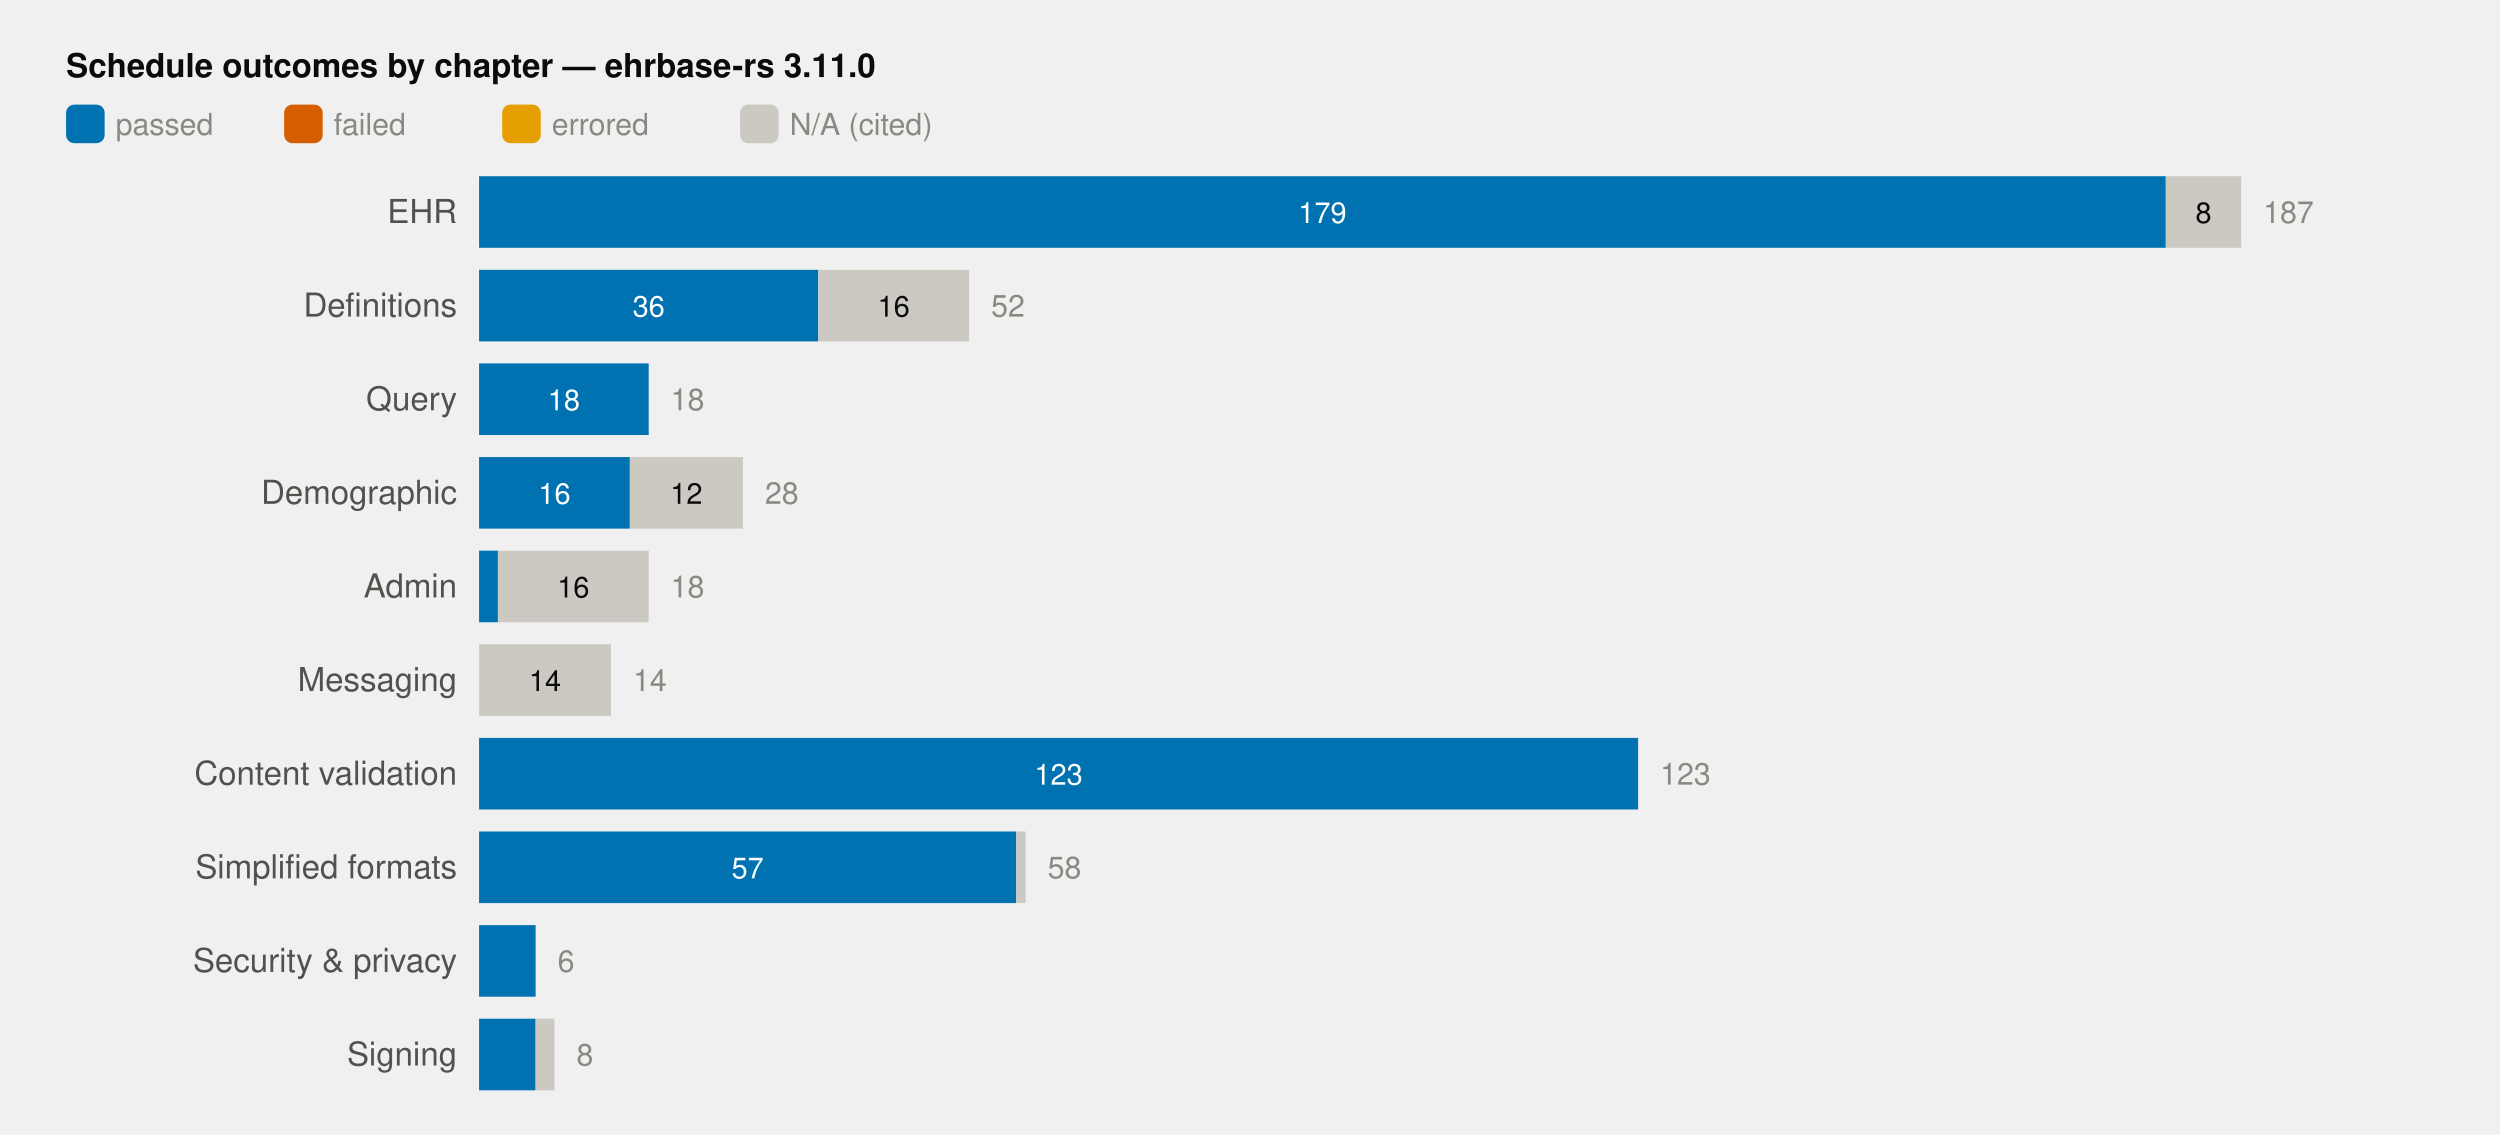
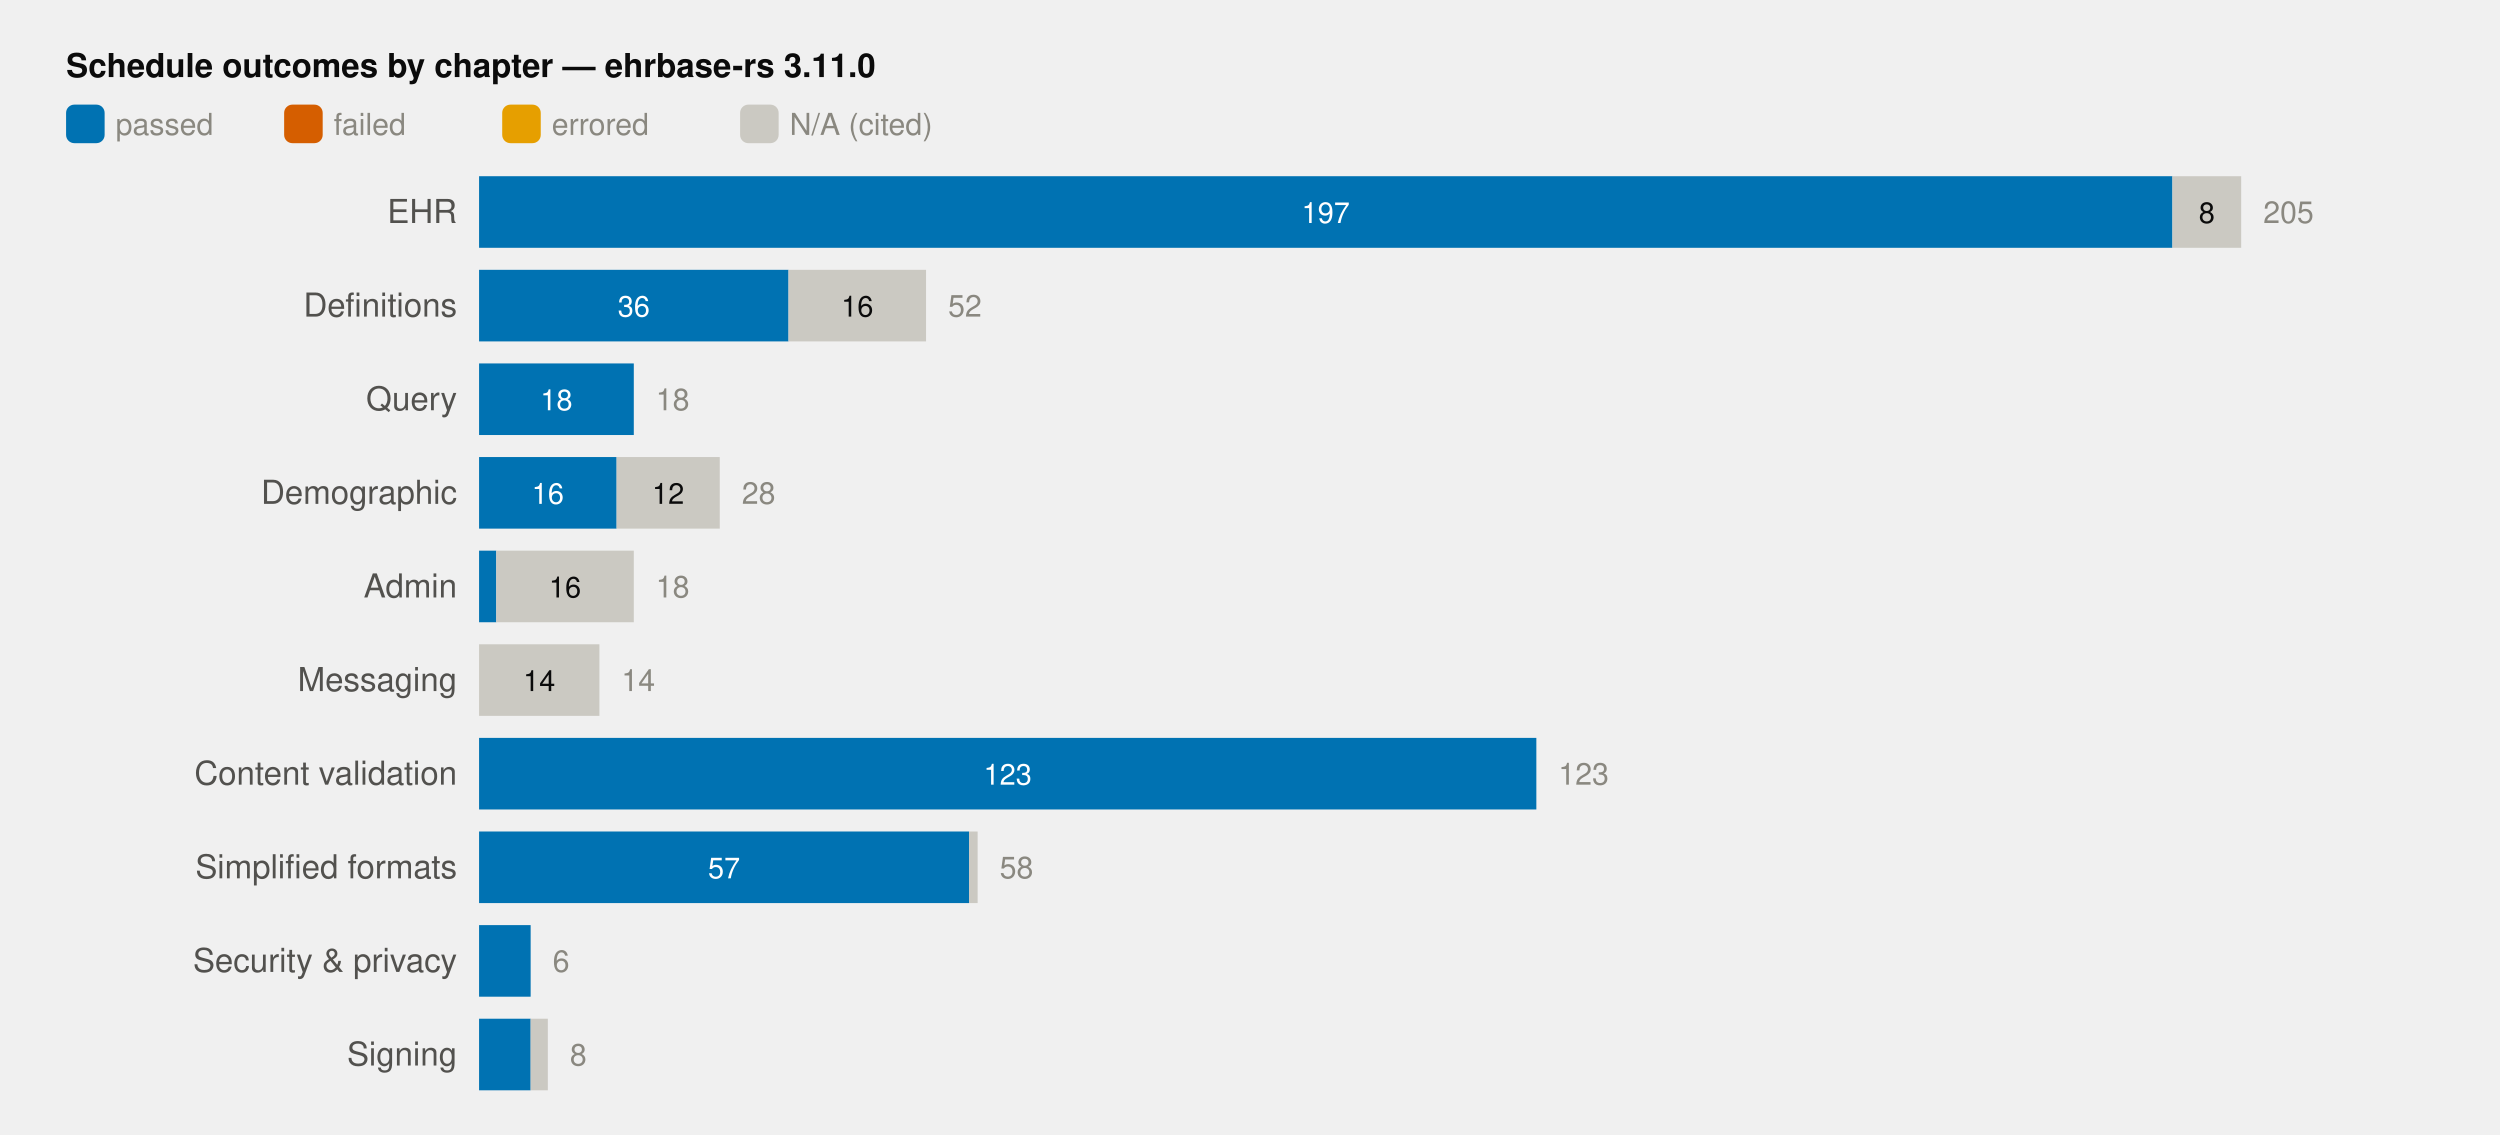
<svg xmlns="http://www.w3.org/2000/svg" viewBox="0 0 908 412" width="908" height="412" role="img">
  <style>
text { fill: #52514e; font: 12px -apple-system, 'Segoe UI', Helvetica, Arial, sans-serif; }
.title { fill: #0b0b0b; font-weight: 600; }
.muted { fill: #8a8880; font-size: 11px; }
.grid { stroke: #e4e2dd; stroke-width: 1; }
.cell-label { fill: #ffffff; font-size: 11px; }
.cell-label-dim { fill: #0b0b0b; font-size: 11px; }
.ev-passed { fill: #0072b2; }
.ev-failed { fill: #d55e00; }
.ev-not-evidenced { fill: #cbc9c2; }
.ev-unrealized { fill: #e8e6e0; }
.ev-no-cases { fill: #f4f2ec; }
.cell-required { stroke: #52514e; stroke-width: 1.2; }
.cell-optional { stroke: #cbc9c2; stroke-width: 1; stroke-dasharray: 3 2; }
.bar-passed { fill: #0072b2; }
.bar-failed { fill: #d55e00; }
.bar-errored { fill: #e69f00; }
.bar-na { fill: #cbc9c2; }
.seg-label { fill: #ffffff; font-size: 10.5px; }
.seg-label-dim { fill: #0b0b0b; font-size: 10.5px; }
@media (prefers-color-scheme: dark) {
text { fill: #c3c2b7; }
.title { fill: #ffffff; }
.muted { fill: #8f8e85; }
.grid { stroke: #3a3a38; }
.cell-label { fill: #ffffff; }
.cell-label-dim { fill: #e8e6e0; }
.ev-passed { fill: #3987e5; }
.ev-failed { fill: #e5484d; }
.ev-not-evidenced { fill: #4a4a47; }
.ev-unrealized { fill: #3a3a38; }
.ev-no-cases { fill: #2e2e2c; }
.cell-required { stroke: #c3c2b7; }
.cell-optional { stroke: #4a4a47; }
.bar-passed { fill: #3987e5; }
.bar-failed { fill: #e5484d; }
.bar-errored { fill: #d9a514; }
.bar-na { fill: #4a4a47; }
.seg-label-dim { fill: #e8e6e0; }
}
</style>
  <text x="24" y="28" class="title">Schedule outcomes by chapter — ehrbase-rs 3.11.0</text>
  <rect x="24" y="38" width="14" height="14" rx="3" class="bar-passed" />
  <text x="42" y="49" class="muted">passed</text>
  <rect x="103.2" y="38" width="14" height="14" rx="3" class="bar-failed" />
  <text x="121.2" y="49" class="muted">failed</text>
  <rect x="182.4" y="38" width="14" height="14" rx="3" class="bar-errored" />
  <text x="200.4" y="49" class="muted">errored</text>
  <rect x="268.8" y="38" width="14" height="14" rx="3" class="bar-na" />
  <text x="286.8" y="49" class="muted">N/A (cited)</text>
  <text x="166" y="81" text-anchor="end">EHR</text>
-   <rect x="174" y="64" width="612.62" height="26" class="bar-passed" />
-   <text x="480.31" y="81" class="seg-label" text-anchor="middle">179</text>
-   <rect x="786.62" y="64" width="27.38" height="26" class="bar-na" />
-   <text x="800.31" y="81" class="seg-label-dim" text-anchor="middle">8</text>
-   <text x="822" y="81" class="muted">187</text>
+   <rect x="174" y="64" width="615.024" height="26" class="bar-passed" />
+   <text x="481.512" y="81" class="seg-label" text-anchor="middle">197</text>
+   <rect x="789.024" y="64" width="24.976" height="26" class="bar-na" />
+   <text x="801.512" y="81" class="seg-label-dim" text-anchor="middle">8</text>
+   <text x="822" y="81" class="muted">205</text>
  <text x="166" y="115" text-anchor="end">Definitions</text>
-   <rect x="174" y="98" width="123.209" height="26" class="bar-passed" />
-   <text x="235.604" y="115" class="seg-label" text-anchor="middle">36</text>
-   <rect x="297.209" y="98" width="54.759" height="26" class="bar-na" />
-   <text x="324.588" y="115" class="seg-label-dim" text-anchor="middle">16</text>
-   <text x="359.968" y="115" class="muted">52</text>
+   <rect x="174" y="98" width="112.39" height="26" class="bar-passed" />
+   <text x="230.195" y="115" class="seg-label" text-anchor="middle">36</text>
+   <rect x="286.39" y="98" width="49.951" height="26" class="bar-na" />
+   <text x="311.366" y="115" class="seg-label-dim" text-anchor="middle">16</text>
+   <text x="344.341" y="115" class="muted">52</text>
  <text x="166" y="149" text-anchor="end">Query</text>
-   <rect x="174" y="132" width="61.604" height="26" class="bar-passed" />
-   <text x="204.802" y="149" class="seg-label" text-anchor="middle">18</text>
-   <text x="243.604" y="149" class="muted">18</text>
+   <rect x="174" y="132" width="56.195" height="26" class="bar-passed" />
+   <text x="202.098" y="149" class="seg-label" text-anchor="middle">18</text>
+   <text x="238.195" y="149" class="muted">18</text>
  <text x="166" y="183" text-anchor="end">Demographic</text>
-   <rect x="174" y="166" width="54.759" height="26" class="bar-passed" />
-   <text x="201.38" y="183" class="seg-label" text-anchor="middle">16</text>
-   <rect x="228.759" y="166" width="41.07" height="26" class="bar-na" />
-   <text x="249.294" y="183" class="seg-label-dim" text-anchor="middle">12</text>
-   <text x="277.829" y="183" class="muted">28</text>
+   <rect x="174" y="166" width="49.951" height="26" class="bar-passed" />
+   <text x="198.976" y="183" class="seg-label" text-anchor="middle">16</text>
+   <rect x="223.951" y="166" width="37.463" height="26" class="bar-na" />
+   <text x="242.683" y="183" class="seg-label-dim" text-anchor="middle">12</text>
+   <text x="269.415" y="183" class="muted">28</text>
  <text x="166" y="217" text-anchor="end">Admin</text>
-   <rect x="174" y="200" width="6.845" height="26" class="bar-passed" />
-   <rect x="180.845" y="200" width="54.759" height="26" class="bar-na" />
-   <text x="208.225" y="217" class="seg-label-dim" text-anchor="middle">16</text>
-   <text x="243.604" y="217" class="muted">18</text>
+   <rect x="174" y="200" width="6.244" height="26" class="bar-passed" />
+   <rect x="180.244" y="200" width="49.951" height="26" class="bar-na" />
+   <text x="205.22" y="217" class="seg-label-dim" text-anchor="middle">16</text>
+   <text x="238.195" y="217" class="muted">18</text>
  <text x="166" y="251" text-anchor="end">Messaging</text>
-   <rect x="174" y="234" width="47.914" height="26" class="bar-na" />
-   <text x="197.957" y="251" class="seg-label-dim" text-anchor="middle">14</text>
-   <text x="229.914" y="251" class="muted">14</text>
+   <rect x="174" y="234" width="43.707" height="26" class="bar-na" />
+   <text x="195.854" y="251" class="seg-label-dim" text-anchor="middle">14</text>
+   <text x="225.707" y="251" class="muted">14</text>
  <text x="166" y="285" text-anchor="end">Content validation</text>
-   <rect x="174" y="268" width="420.963" height="26" class="bar-passed" />
-   <text x="384.481" y="285" class="seg-label" text-anchor="middle">123</text>
-   <text x="602.963" y="285" class="muted">123</text>
+   <rect x="174" y="268" width="384" height="26" class="bar-passed" />
+   <text x="366" y="285" class="seg-label" text-anchor="middle">123</text>
+   <text x="566" y="285" class="muted">123</text>
  <text x="166" y="319" text-anchor="end">Simplified formats</text>
-   <rect x="174" y="302" width="195.08" height="26" class="bar-passed" />
-   <text x="271.54" y="319" class="seg-label" text-anchor="middle">57</text>
-   <rect x="369.08" y="302" width="3.422" height="26" class="bar-na" />
-   <text x="380.503" y="319" class="muted">58</text>
+   <rect x="174" y="302" width="177.951" height="26" class="bar-passed" />
+   <text x="262.976" y="319" class="seg-label" text-anchor="middle">57</text>
+   <rect x="351.951" y="302" width="3.122" height="26" class="bar-na" />
+   <text x="363.073" y="319" class="muted">58</text>
  <text x="166" y="353" text-anchor="end">Security &amp; privacy</text>
-   <rect x="174" y="336" width="20.535" height="26" class="bar-passed" />
-   <text x="202.535" y="353" class="muted">6</text>
+   <rect x="174" y="336" width="18.732" height="26" class="bar-passed" />
+   <text x="200.732" y="353" class="muted">6</text>
  <text x="166" y="387" text-anchor="end">Signing</text>
-   <rect x="174" y="370" width="20.535" height="26" class="bar-passed" />
-   <rect x="194.535" y="370" width="6.845" height="26" class="bar-na" />
-   <text x="209.38" y="387" class="muted">8</text>
+   <rect x="174" y="370" width="18.732" height="26" class="bar-passed" />
+   <rect x="192.732" y="370" width="6.244" height="26" class="bar-na" />
+   <text x="206.976" y="387" class="muted">8</text>
</svg>
